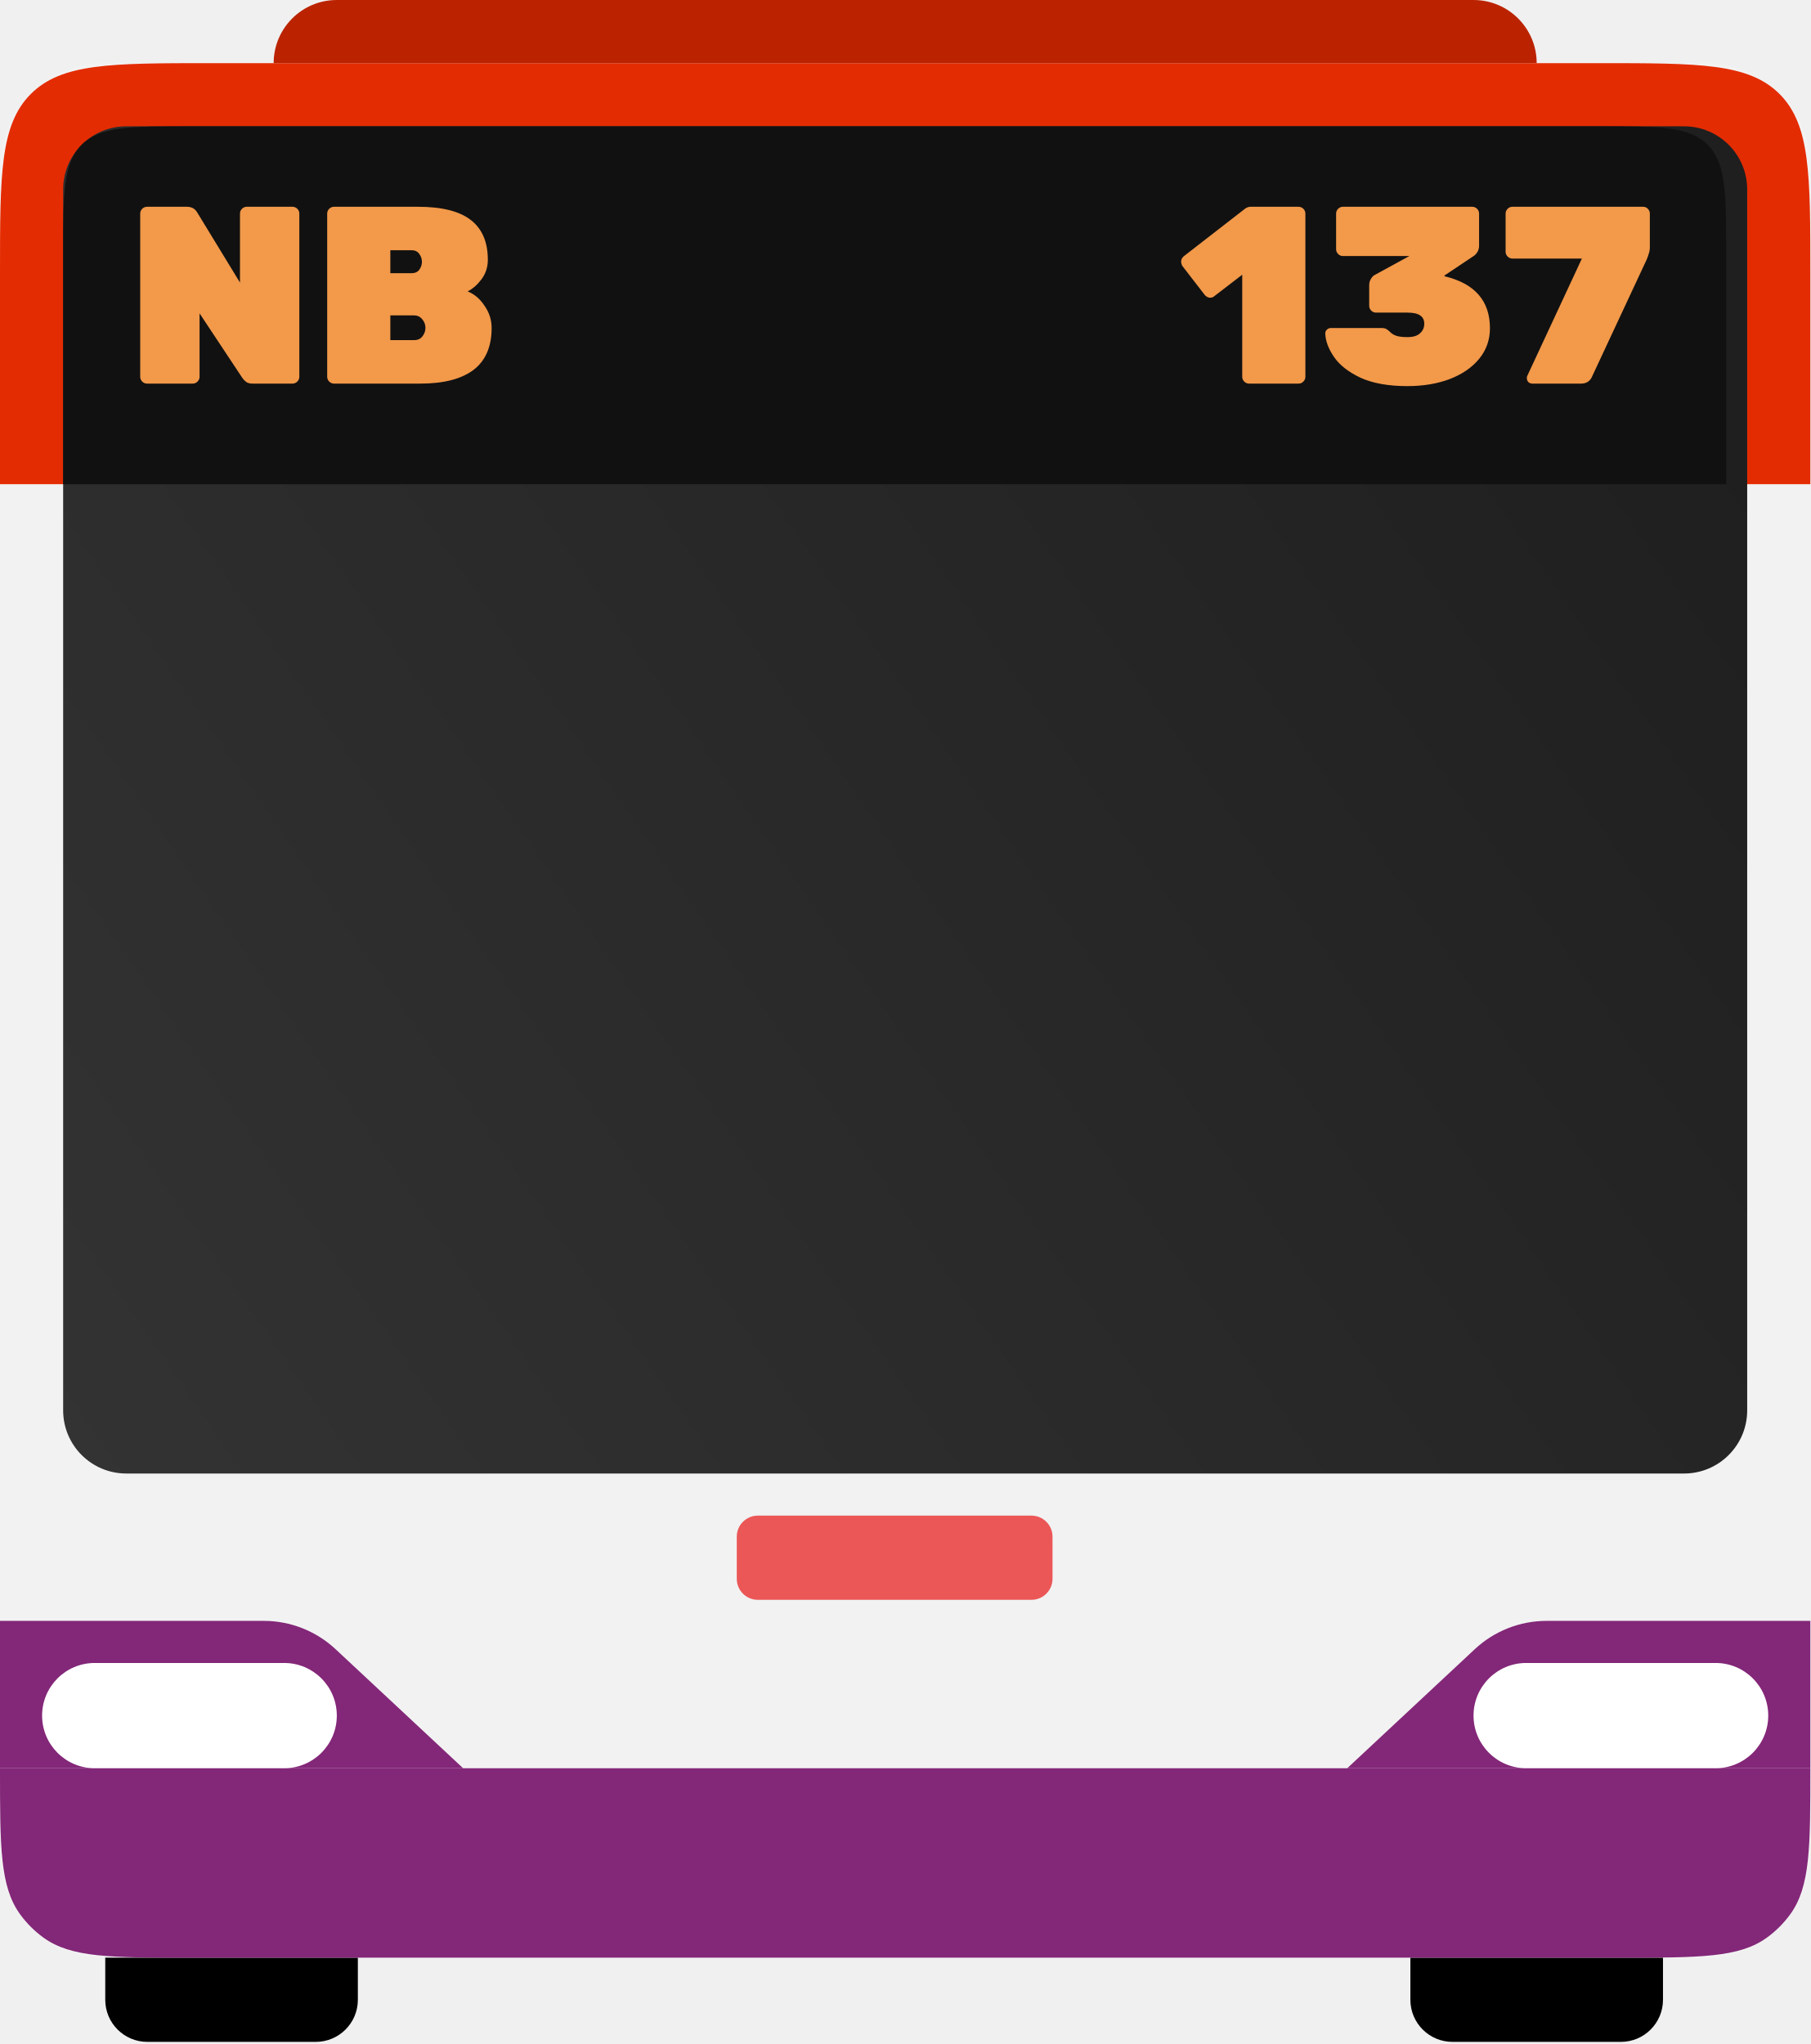
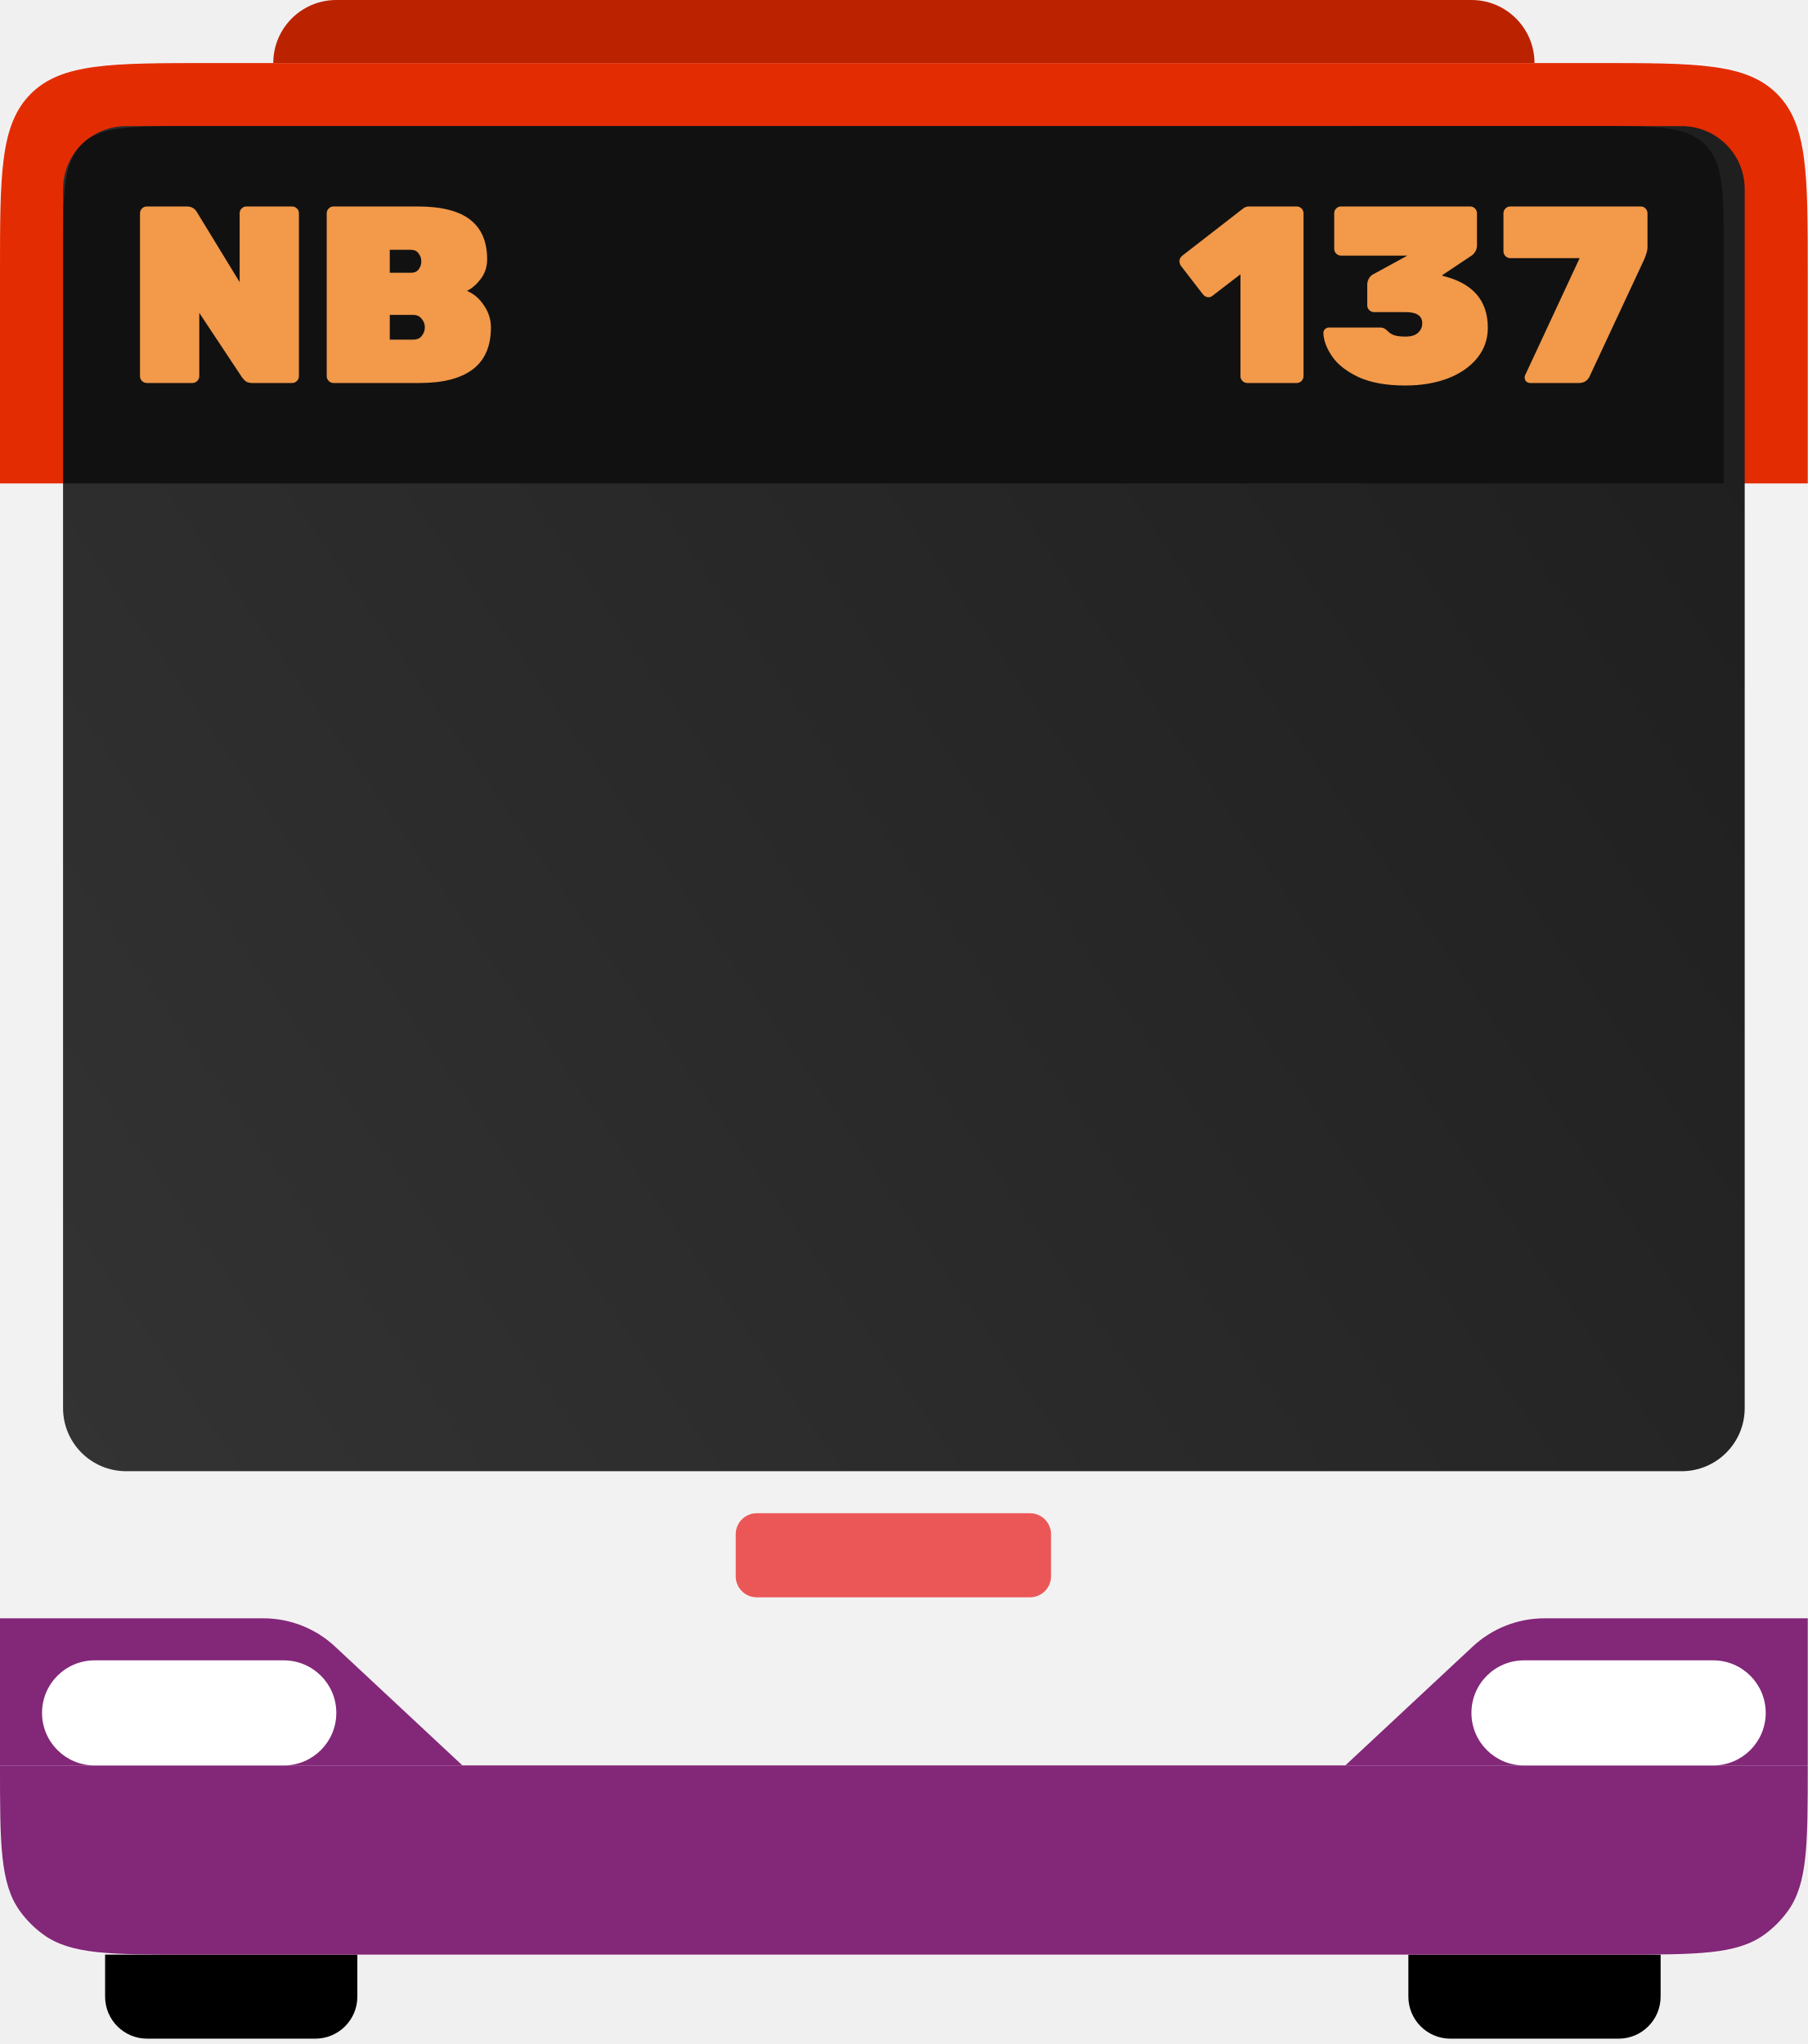
- <svg xmlns="http://www.w3.org/2000/svg" width="705" height="796" viewBox="0 0 705 796" fill="none">
-   <rect x="40.988" y="647.616" width="98.372" height="147.558" rx="16.395" fill="black" />
-   <rect x="549.244" y="647.616" width="98.372" height="147.558" rx="16.395" fill="black" />
-   <rect y="24.593" width="705" height="737.791" rx="40.988" fill="#F2F2F2" />
-   <path d="M0 106.57C0 67.926 0 48.603 12.005 36.598C24.01 24.593 43.333 24.593 81.977 24.593H623.023C661.667 24.593 680.99 24.593 692.995 36.598C705 48.603 705 67.926 705 106.57V188.547H0V106.57Z" fill="#E42C02" />
-   <path d="M106.57 24.593C106.57 11.011 117.58 0 131.163 0H573.837C587.419 0 598.43 11.011 598.43 24.593H106.57Z" fill="#BB2300" />
-   <rect x="24.593" y="49.186" width="655.814" height="524.651" rx="24.593" fill="url(#paint0_linear)" />
-   <path d="M24.593 98.372C24.593 75.186 24.593 63.592 31.796 56.389C38.999 49.186 50.593 49.186 73.779 49.186H623.023C646.21 49.186 657.803 49.186 665.006 56.389C672.209 63.592 672.209 75.186 672.209 98.372V188.547H24.593V98.372Z" fill="#111111" />
-   <path d="M486.417 149.384C485.696 149.384 485.073 149.121 484.548 148.597C484.023 148.072 483.761 147.449 483.761 146.728V106.985L472.743 115.445C472.35 115.773 471.858 115.937 471.268 115.937C470.415 115.937 469.661 115.511 469.005 114.658L460.348 103.444C460.086 102.788 459.955 102.296 459.955 101.968C459.955 101.509 460.053 101.083 460.25 100.69C460.512 100.23 460.84 99.87 461.234 99.607L484.941 81.212C485.597 80.753 486.319 80.523 487.106 80.523H505.698C506.419 80.523 507.042 80.786 507.567 81.31C508.092 81.835 508.354 82.458 508.354 83.179V146.728C508.354 147.449 508.092 148.072 507.567 148.597C507.042 149.121 506.419 149.384 505.698 149.384H486.417ZM548.061 150.367C540.716 150.367 534.65 149.285 529.862 147.121C525.14 144.891 521.697 142.203 519.533 139.055C517.369 135.907 516.221 132.857 516.09 129.906C516.09 129.316 516.287 128.824 516.68 128.43C517.139 127.971 517.664 127.742 518.254 127.742H538.027C538.814 127.742 539.437 127.873 539.896 128.135C540.355 128.398 540.847 128.791 541.372 129.316C542.027 129.972 542.847 130.463 543.831 130.791C544.815 131.119 546.257 131.283 548.159 131.283C550.324 131.283 551.93 130.791 552.98 129.808C554.094 128.824 554.652 127.578 554.652 126.07C554.652 123.184 552.488 121.741 548.159 121.741H535.863C535.141 121.741 534.518 121.479 533.994 120.954C533.469 120.43 533.207 119.807 533.207 119.085V111.117C533.207 110.199 533.404 109.412 533.797 108.756C534.191 108.035 534.65 107.51 535.174 107.182L548.848 99.706H522.976C522.255 99.706 521.632 99.444 521.107 98.919C520.582 98.394 520.32 97.771 520.32 97.05V83.179C520.32 82.458 520.582 81.835 521.107 81.31C521.632 80.786 522.255 80.523 522.976 80.523H573.343C574.064 80.523 574.687 80.786 575.212 81.31C575.736 81.835 575.999 82.458 575.999 83.179V95.673C575.999 96.525 575.802 97.312 575.408 98.034C575.015 98.689 574.556 99.214 574.031 99.607L562.522 107.28V107.576C574.326 110.396 580.229 117.15 580.229 127.84C580.229 132.3 578.851 136.235 576.097 139.645C573.343 143.055 569.506 145.711 564.587 147.613C559.734 149.449 554.226 150.367 548.061 150.367ZM596.754 149.384C596.163 149.384 595.639 149.187 595.18 148.793C594.786 148.334 594.589 147.81 594.589 147.22C594.589 146.892 594.655 146.597 594.786 146.334L616.035 100.69H588.982C588.261 100.69 587.638 100.427 587.113 99.903C586.589 99.378 586.326 98.755 586.326 98.034V83.179C586.326 82.458 586.589 81.835 587.113 81.31C587.638 80.786 588.261 80.523 588.982 80.523H639.841C640.628 80.523 641.251 80.786 641.71 81.31C642.234 81.835 642.497 82.458 642.497 83.179V96.164C642.497 97.148 642.365 98.001 642.103 98.722C641.906 99.444 641.611 100.263 641.218 101.181L619.773 147.121C618.92 148.63 617.576 149.384 615.739 149.384H596.754Z" fill="#F2994A" />
-   <path d="M57.253 149.384C56.531 149.384 55.908 149.121 55.384 148.597C54.859 148.072 54.597 147.449 54.597 146.728V83.179C54.597 82.458 54.859 81.835 55.384 81.31C55.908 80.786 56.531 80.523 57.253 80.523H72.796C74.632 80.523 75.976 81.277 76.829 82.786L93.454 110.035V83.179C93.454 82.458 93.716 81.835 94.241 81.31C94.765 80.786 95.388 80.523 96.11 80.523H113.915C114.636 80.523 115.259 80.786 115.784 81.31C116.309 81.835 116.571 82.458 116.571 83.179V146.728C116.571 147.449 116.309 148.072 115.784 148.597C115.259 149.121 114.636 149.384 113.915 149.384H98.372C97.257 149.384 96.405 149.154 95.814 148.695C95.224 148.236 94.732 147.711 94.339 147.121L77.714 122.036V146.728C77.714 147.449 77.452 148.072 76.927 148.597C76.402 149.121 75.779 149.384 75.058 149.384H57.253ZM130.071 149.384C129.35 149.384 128.727 149.121 128.202 148.597C127.677 148.072 127.415 147.449 127.415 146.728V83.179C127.415 82.458 127.677 81.835 128.202 81.31C128.727 80.786 129.35 80.523 130.071 80.523H162.731C172.043 80.523 178.896 82.228 183.29 85.639C187.75 89.049 189.98 94.23 189.98 101.181C189.98 104.001 189.16 106.526 187.52 108.756C185.881 110.92 184.077 112.494 182.11 113.478C184.733 114.527 186.93 116.396 188.701 119.085C190.537 121.708 191.455 124.594 191.455 127.742C191.455 135.021 189.094 140.465 184.372 144.072C179.651 147.613 172.765 149.384 163.714 149.384H130.071ZM160.271 106.395C161.583 106.395 162.567 105.969 163.222 105.116C163.944 104.198 164.305 103.149 164.305 101.968C164.305 100.788 163.944 99.739 163.222 98.82C162.567 97.902 161.583 97.443 160.271 97.443H152.008V106.395H160.271ZM161.157 132.464C162.665 132.464 163.78 131.972 164.501 130.988C165.288 130.004 165.682 128.89 165.682 127.643C165.682 126.397 165.255 125.283 164.403 124.299C163.616 123.315 162.534 122.823 161.157 122.823H152.008V132.464H161.157Z" fill="#F2994A" />
-   <rect x="286.919" y="590.233" width="122.965" height="32.791" rx="8.198" fill="#EB5757" />
-   <path d="M0 688.605H705C705 719.344 705 734.713 697.172 745.488C694.644 748.967 691.584 752.028 688.104 754.556C677.33 762.384 661.96 762.384 631.221 762.384H73.779C43.04 762.384 27.67 762.384 16.896 754.556C13.416 752.028 10.356 748.967 7.828 745.488C0 734.713 0 719.344 0 688.605Z" fill="#832778" />
-   <path d="M0 631.221H102.71C113.092 631.221 123.087 635.161 130.677 642.245L180.349 688.605H0V631.221Z" fill="#832778" />
-   <path d="M705 631.221H602.29C591.908 631.221 581.913 635.161 574.323 642.245L524.651 688.605H705V631.221Z" fill="#832778" />
-   <rect x="16.395" y="647.616" width="114.767" height="40.988" rx="20.494" fill="white" />
-   <rect x="573.837" y="647.616" width="114.767" height="40.988" rx="20.494" fill="white" />
+ <svg xmlns="http://www.w3.org/2000/svg" width="512" height="579" viewBox="0 0 512 579" fill="none">
+   <path d="M89.302 470.325H41.674C35.098 470.325 29.767 475.656 29.767 482.232V565.581C29.767 572.157 35.098 577.488 41.674 577.488H89.302C95.878 577.488 101.209 572.157 101.209 565.581V482.232C101.209 475.656 95.878 470.325 89.302 470.325Z" fill="black" />
+   <path d="M458.419 470.325H410.791C404.214 470.325 398.884 475.656 398.884 482.232V565.581C398.884 572.157 404.214 577.488 410.791 577.488H458.419C464.995 577.488 470.325 572.157 470.325 565.581V482.232C470.325 475.656 464.995 470.325 458.419 470.325Z" fill="black" />
+   <path d="M482.233 17.86H29.767C13.327 17.86 0 31.188 0 47.628V523.907C0 540.347 13.327 553.675 29.767 553.675H482.233C498.673 553.675 512 540.347 512 523.907V47.628C512 31.188 498.673 17.86 482.233 17.86Z" fill="#F2F2F2" />
+   <path d="M0 77.395C0 49.33 0 35.298 8.719 26.579C17.437 17.86 31.47 17.86 59.535 17.86H452.465C480.53 17.86 494.563 17.86 503.281 26.579C512 35.298 512 49.33 512 77.395V136.931H0V77.395Z" fill="#E42C02" />
+   <path d="M77.395 17.86C77.395 7.996 85.391 0 95.256 0H416.744C426.608 0 434.604 7.996 434.604 17.86H77.395Z" fill="#BB2300" />
+   <path d="M476.279 35.721H35.721C25.857 35.721 17.86 43.717 17.86 53.581V398.884C17.86 408.748 25.857 416.744 35.721 416.744H476.279C486.143 416.744 494.14 408.748 494.14 398.884V53.581C494.14 43.717 486.143 35.721 476.279 35.721Z" fill="url(#paint0_linear_101_2)" />
+   <path d="M17.86 71.442C17.86 54.603 17.86 46.183 23.092 40.952C28.323 35.721 36.742 35.721 53.581 35.721H452.465C469.304 35.721 477.724 35.721 482.955 40.952C488.186 46.183 488.186 54.603 488.186 71.442V136.931H17.86V71.442Z" fill="#111111" />
+   <path d="M353.256 108.489C352.732 108.489 352.28 108.298 351.899 107.917C351.517 107.536 351.327 107.084 351.327 106.56V77.697L343.325 83.841C343.04 84.079 342.683 84.198 342.254 84.198C341.635 84.198 341.087 83.889 340.611 83.269L334.324 75.125C334.133 74.649 334.038 74.292 334.038 74.053C334.038 73.72 334.109 73.411 334.252 73.125C334.443 72.791 334.681 72.53 334.967 72.339L352.184 58.98C352.66 58.646 353.185 58.479 353.756 58.479H367.259C367.782 58.479 368.235 58.67 368.616 59.051C368.997 59.432 369.188 59.884 369.188 60.408V106.56C369.188 107.084 368.997 107.536 368.616 107.917C368.235 108.298 367.782 108.489 367.259 108.489H353.256ZM398.024 109.203C392.69 109.203 388.285 108.417 384.808 106.845C381.378 105.226 378.878 103.274 377.306 100.987C375.735 98.701 374.901 96.486 374.806 94.343C374.806 93.915 374.949 93.557 375.234 93.271C375.568 92.938 375.949 92.772 376.377 92.772H390.737C391.309 92.772 391.761 92.867 392.095 93.057C392.428 93.248 392.785 93.533 393.167 93.915C393.642 94.391 394.238 94.748 394.952 94.986C395.667 95.224 396.714 95.343 398.096 95.343C399.668 95.343 400.834 94.986 401.597 94.272C402.406 93.557 402.811 92.652 402.811 91.557C402.811 89.461 401.239 88.413 398.096 88.413H389.166C388.641 88.413 388.189 88.223 387.808 87.842C387.427 87.461 387.237 87.009 387.237 86.484V80.698C387.237 80.031 387.38 79.46 387.665 78.983C387.951 78.46 388.285 78.078 388.665 77.84L398.596 72.41H379.807C379.283 72.41 378.831 72.22 378.449 71.839C378.068 71.458 377.878 71.005 377.878 70.482V60.408C377.878 59.884 378.068 59.432 378.449 59.051C378.831 58.67 379.283 58.479 379.807 58.479H416.385C416.909 58.479 417.361 58.67 417.743 59.051C418.123 59.432 418.314 59.884 418.314 60.408V69.481C418.314 70.1 418.171 70.672 417.885 71.196C417.6 71.672 417.266 72.053 416.885 72.339L408.527 77.911V78.126C417.099 80.174 421.386 85.079 421.386 92.843C421.386 96.082 420.385 98.939 418.385 101.416C416.385 103.892 413.599 105.821 410.026 107.203C406.502 108.536 402.502 109.203 398.024 109.203ZM433.387 108.489C432.958 108.489 432.578 108.346 432.244 108.06C431.958 107.726 431.815 107.346 431.815 106.917C431.815 106.679 431.863 106.465 431.958 106.274L447.39 73.125H427.743C427.219 73.125 426.767 72.934 426.386 72.553C426.005 72.172 425.814 71.72 425.814 71.196V60.408C425.814 59.884 426.005 59.432 426.386 59.051C426.767 58.67 427.219 58.479 427.743 58.479H464.679C465.25 58.479 465.703 58.67 466.036 59.051C466.417 59.432 466.608 59.884 466.608 60.408V69.839C466.608 70.553 466.512 71.172 466.322 71.696C466.179 72.22 465.964 72.815 465.679 73.482L450.105 106.845C449.485 107.941 448.509 108.489 447.175 108.489H433.387Z" fill="#F2994A" />
+   <path d="M41.579 108.489C41.055 108.489 40.603 108.298 40.222 107.917C39.841 107.536 39.65 107.084 39.65 106.56V60.408C39.65 59.884 39.841 59.432 40.222 59.051C40.603 58.67 41.055 58.479 41.579 58.479H52.867C54.201 58.479 55.177 59.027 55.796 60.123L67.87 79.912V60.408C67.87 59.884 68.06 59.432 68.441 59.051C68.822 58.67 69.275 58.479 69.799 58.479H82.73C83.253 58.479 83.706 58.67 84.087 59.051C84.468 59.432 84.659 59.884 84.659 60.408V106.56C84.659 107.084 84.468 107.536 84.087 107.917C83.706 108.298 83.253 108.489 82.73 108.489H71.442C70.632 108.489 70.013 108.322 69.584 107.988C69.156 107.655 68.799 107.274 68.513 106.845L56.439 88.628V106.56C56.439 107.084 56.249 107.536 55.868 107.917C55.486 108.298 55.034 108.489 54.51 108.489H41.579ZM94.463 108.489C93.939 108.489 93.487 108.298 93.106 107.917C92.724 107.536 92.534 107.084 92.534 106.56V60.408C92.534 59.884 92.724 59.432 93.106 59.051C93.487 58.67 93.939 58.479 94.463 58.479H118.182C124.945 58.479 129.922 59.718 133.113 62.194C136.352 64.671 137.971 68.434 137.971 73.482C137.971 75.53 137.376 77.364 136.185 78.983C134.994 80.555 133.684 81.698 132.256 82.412C134.161 83.174 135.756 84.532 137.042 86.484C138.376 88.389 139.042 90.485 139.042 92.772C139.042 98.058 137.328 102.012 133.898 104.631C130.47 107.203 125.469 108.489 118.896 108.489H94.463ZM116.395 77.269C117.348 77.269 118.063 76.959 118.538 76.34C119.063 75.673 119.325 74.911 119.325 74.053C119.325 73.196 119.063 72.434 118.538 71.768C118.063 71.101 117.348 70.767 116.395 70.767H110.394V77.269H116.395ZM117.039 96.201C118.134 96.201 118.944 95.844 119.467 95.129C120.039 94.414 120.325 93.605 120.325 92.7C120.325 91.795 120.015 90.986 119.396 90.271C118.825 89.556 118.039 89.199 117.039 89.199H110.394V96.201H117.039Z" fill="#F2994A" />
+   <path d="M291.721 428.651H214.326C211.038 428.651 208.372 431.317 208.372 434.605V446.512C208.372 449.8 211.038 452.465 214.326 452.465H291.721C295.009 452.465 297.675 449.8 297.675 446.512V434.605C297.675 431.317 295.009 428.651 291.721 428.651Z" fill="#EB5757" />
+   <path d="M0 500.093H512C512 522.417 512 533.579 506.315 541.404C504.479 543.931 502.257 546.154 499.729 547.99C491.905 553.675 480.743 553.675 458.419 553.675H53.581C31.257 553.675 20.095 553.675 12.271 547.99C9.743 546.154 7.521 543.931 5.685 541.404C0 533.579 0 522.417 0 500.093Z" fill="#832778" />
+   <path d="M0 458.419H74.592C82.132 458.419 89.391 461.28 94.903 466.425L130.977 500.093H0V458.419Z" fill="#832778" />
+   <path d="M512 458.419H437.408C429.868 458.419 422.609 461.28 417.097 466.425L381.023 500.093H512V458.419Z" fill="#832778" />
+   <path d="M80.372 470.325H26.791C18.571 470.325 11.907 476.989 11.907 485.209C11.907 493.429 18.571 500.093 26.791 500.093H80.372C88.592 500.093 95.255 493.429 95.255 485.209C95.255 476.989 88.592 470.325 80.372 470.325Z" fill="white" />
+   <path d="M485.209 470.325H431.628C423.408 470.325 416.744 476.989 416.744 485.209C416.744 493.429 423.408 500.093 431.628 500.093H485.209C493.429 500.093 500.093 493.429 500.093 485.209C500.093 476.989 493.429 470.325 485.209 470.325Z" fill="white" />
  <defs>
-     <linearGradient id="paint0_linear" x1="663.804" y1="143.459" x2="29.72" y2="581.262" gradientUnits="userSpaceOnUse">
+     <linearGradient id="paint0_linear_101_2" x1="482.082" y1="104.186" x2="21.584" y2="422.136" gradientUnits="userSpaceOnUse">
      <stop stop-color="#1F1F1F" />
      <stop offset="1" stop-color="#333333" />
    </linearGradient>
  </defs>
</svg>
